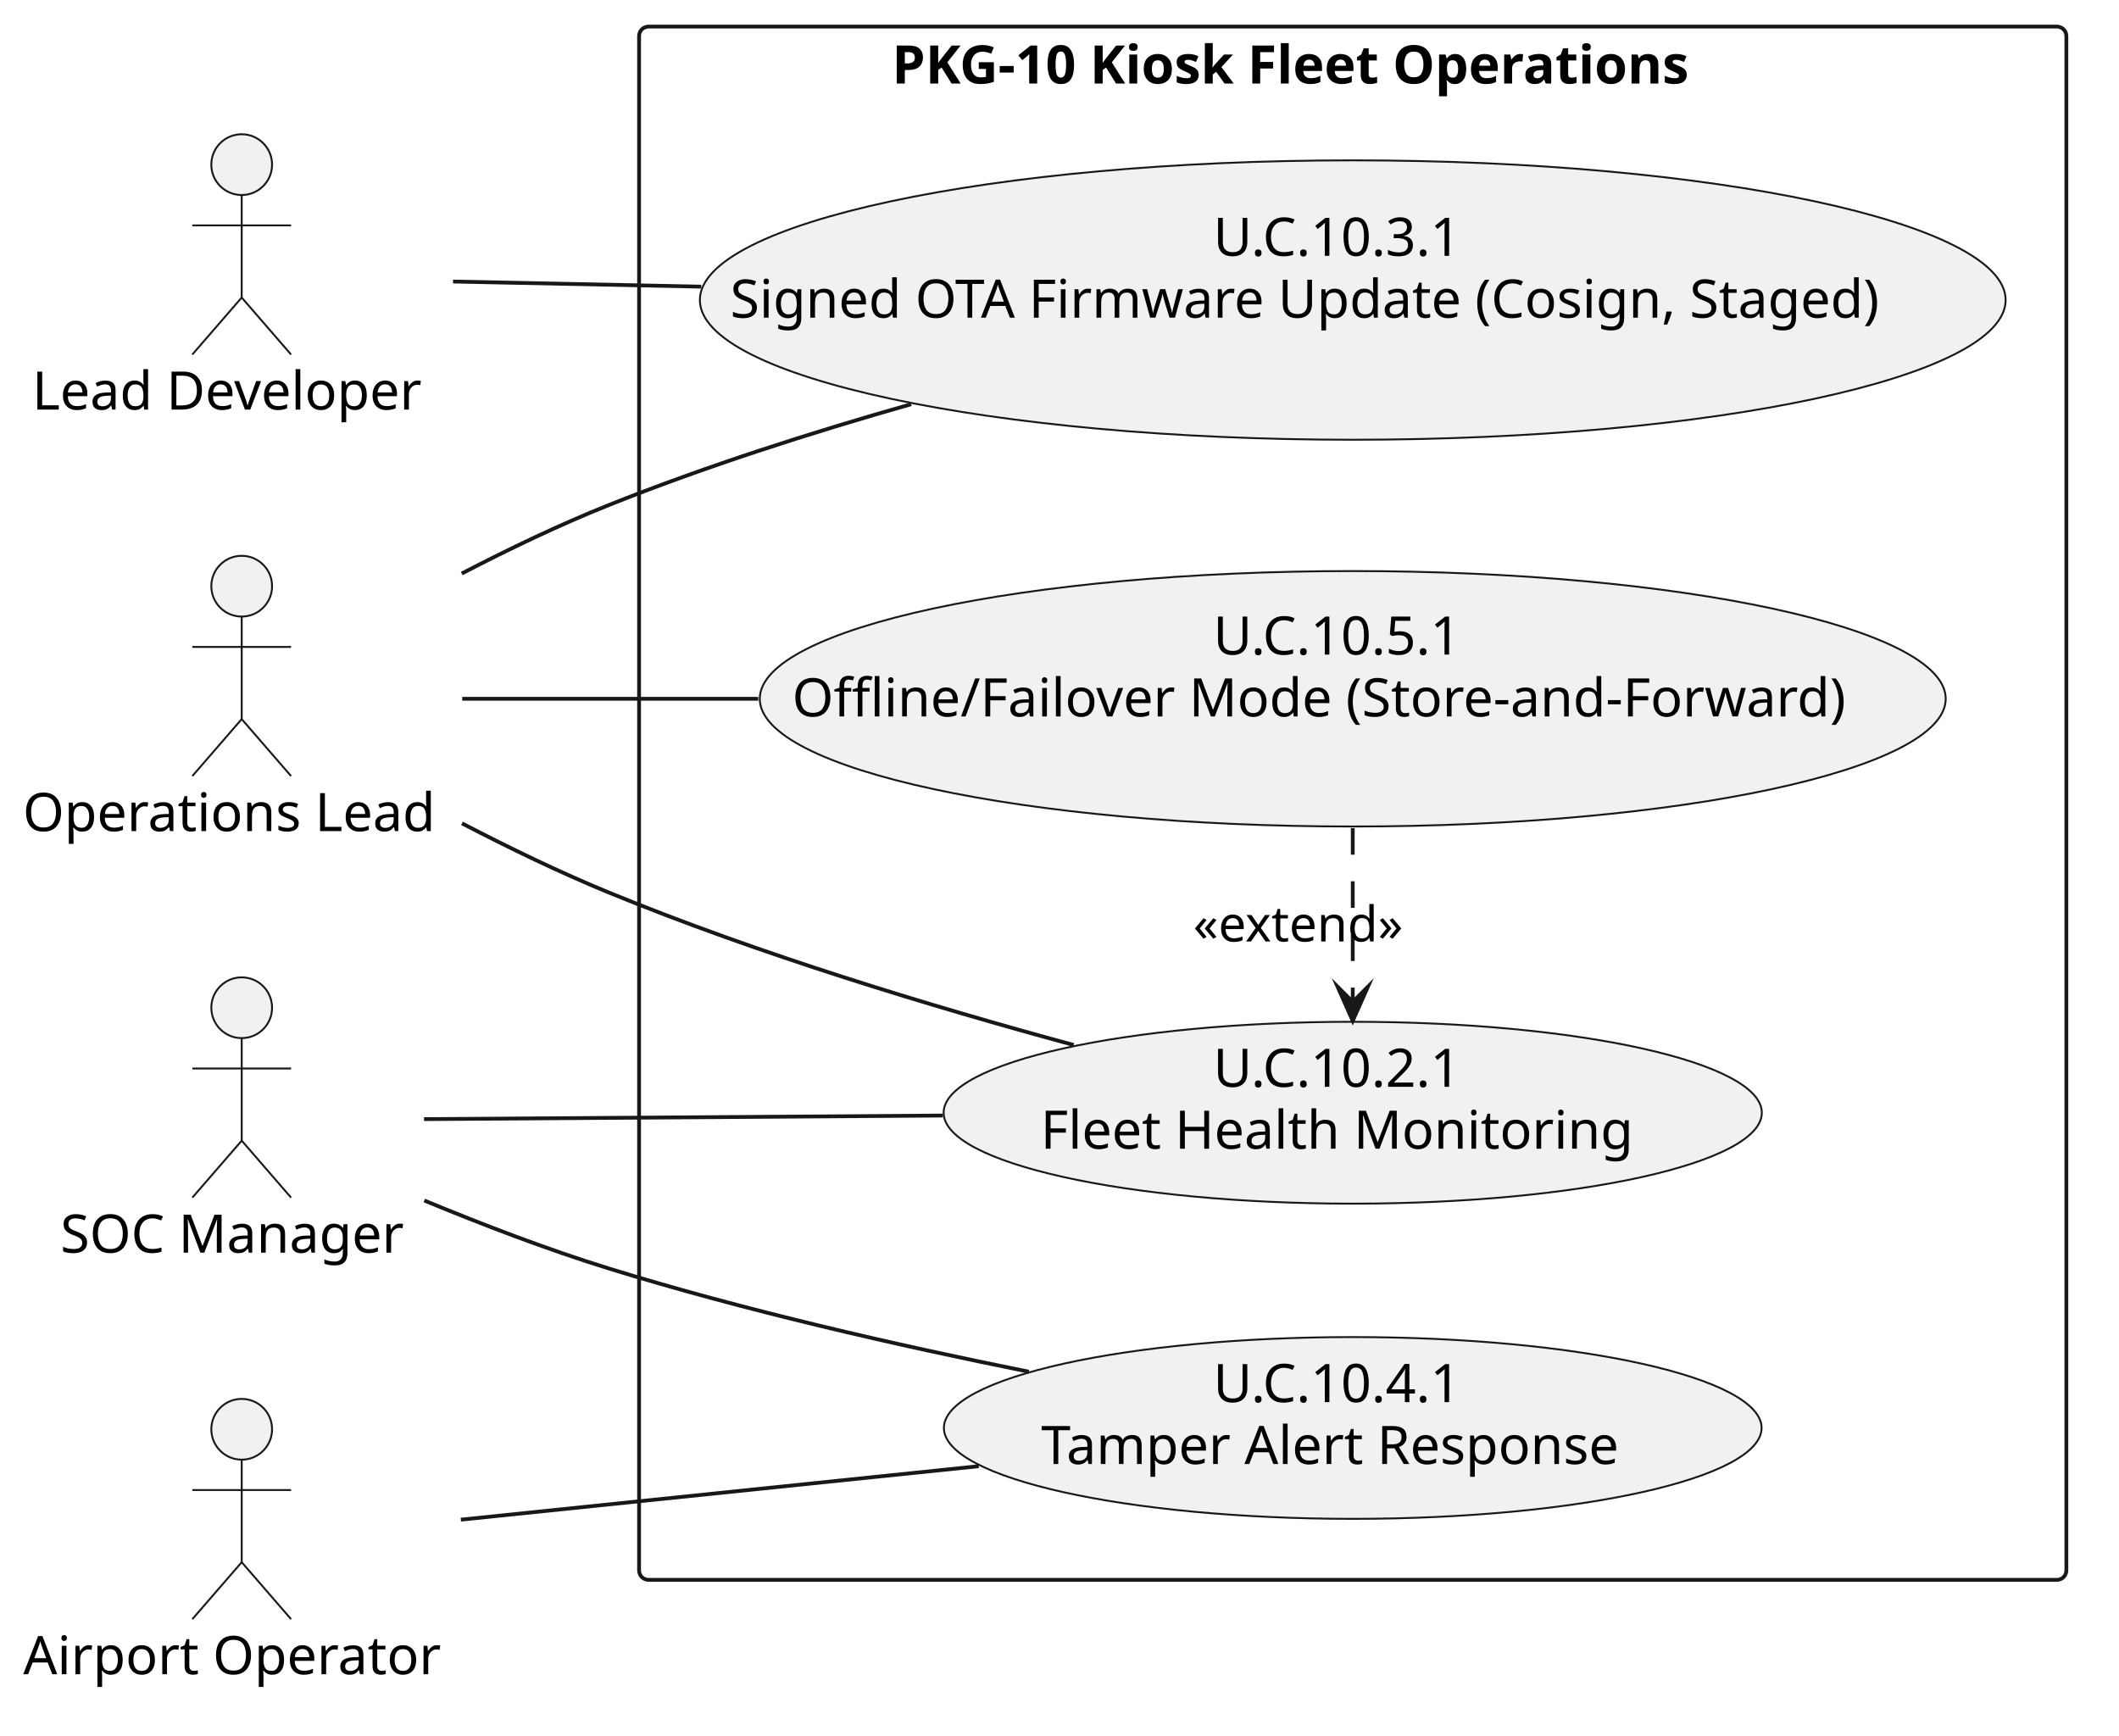
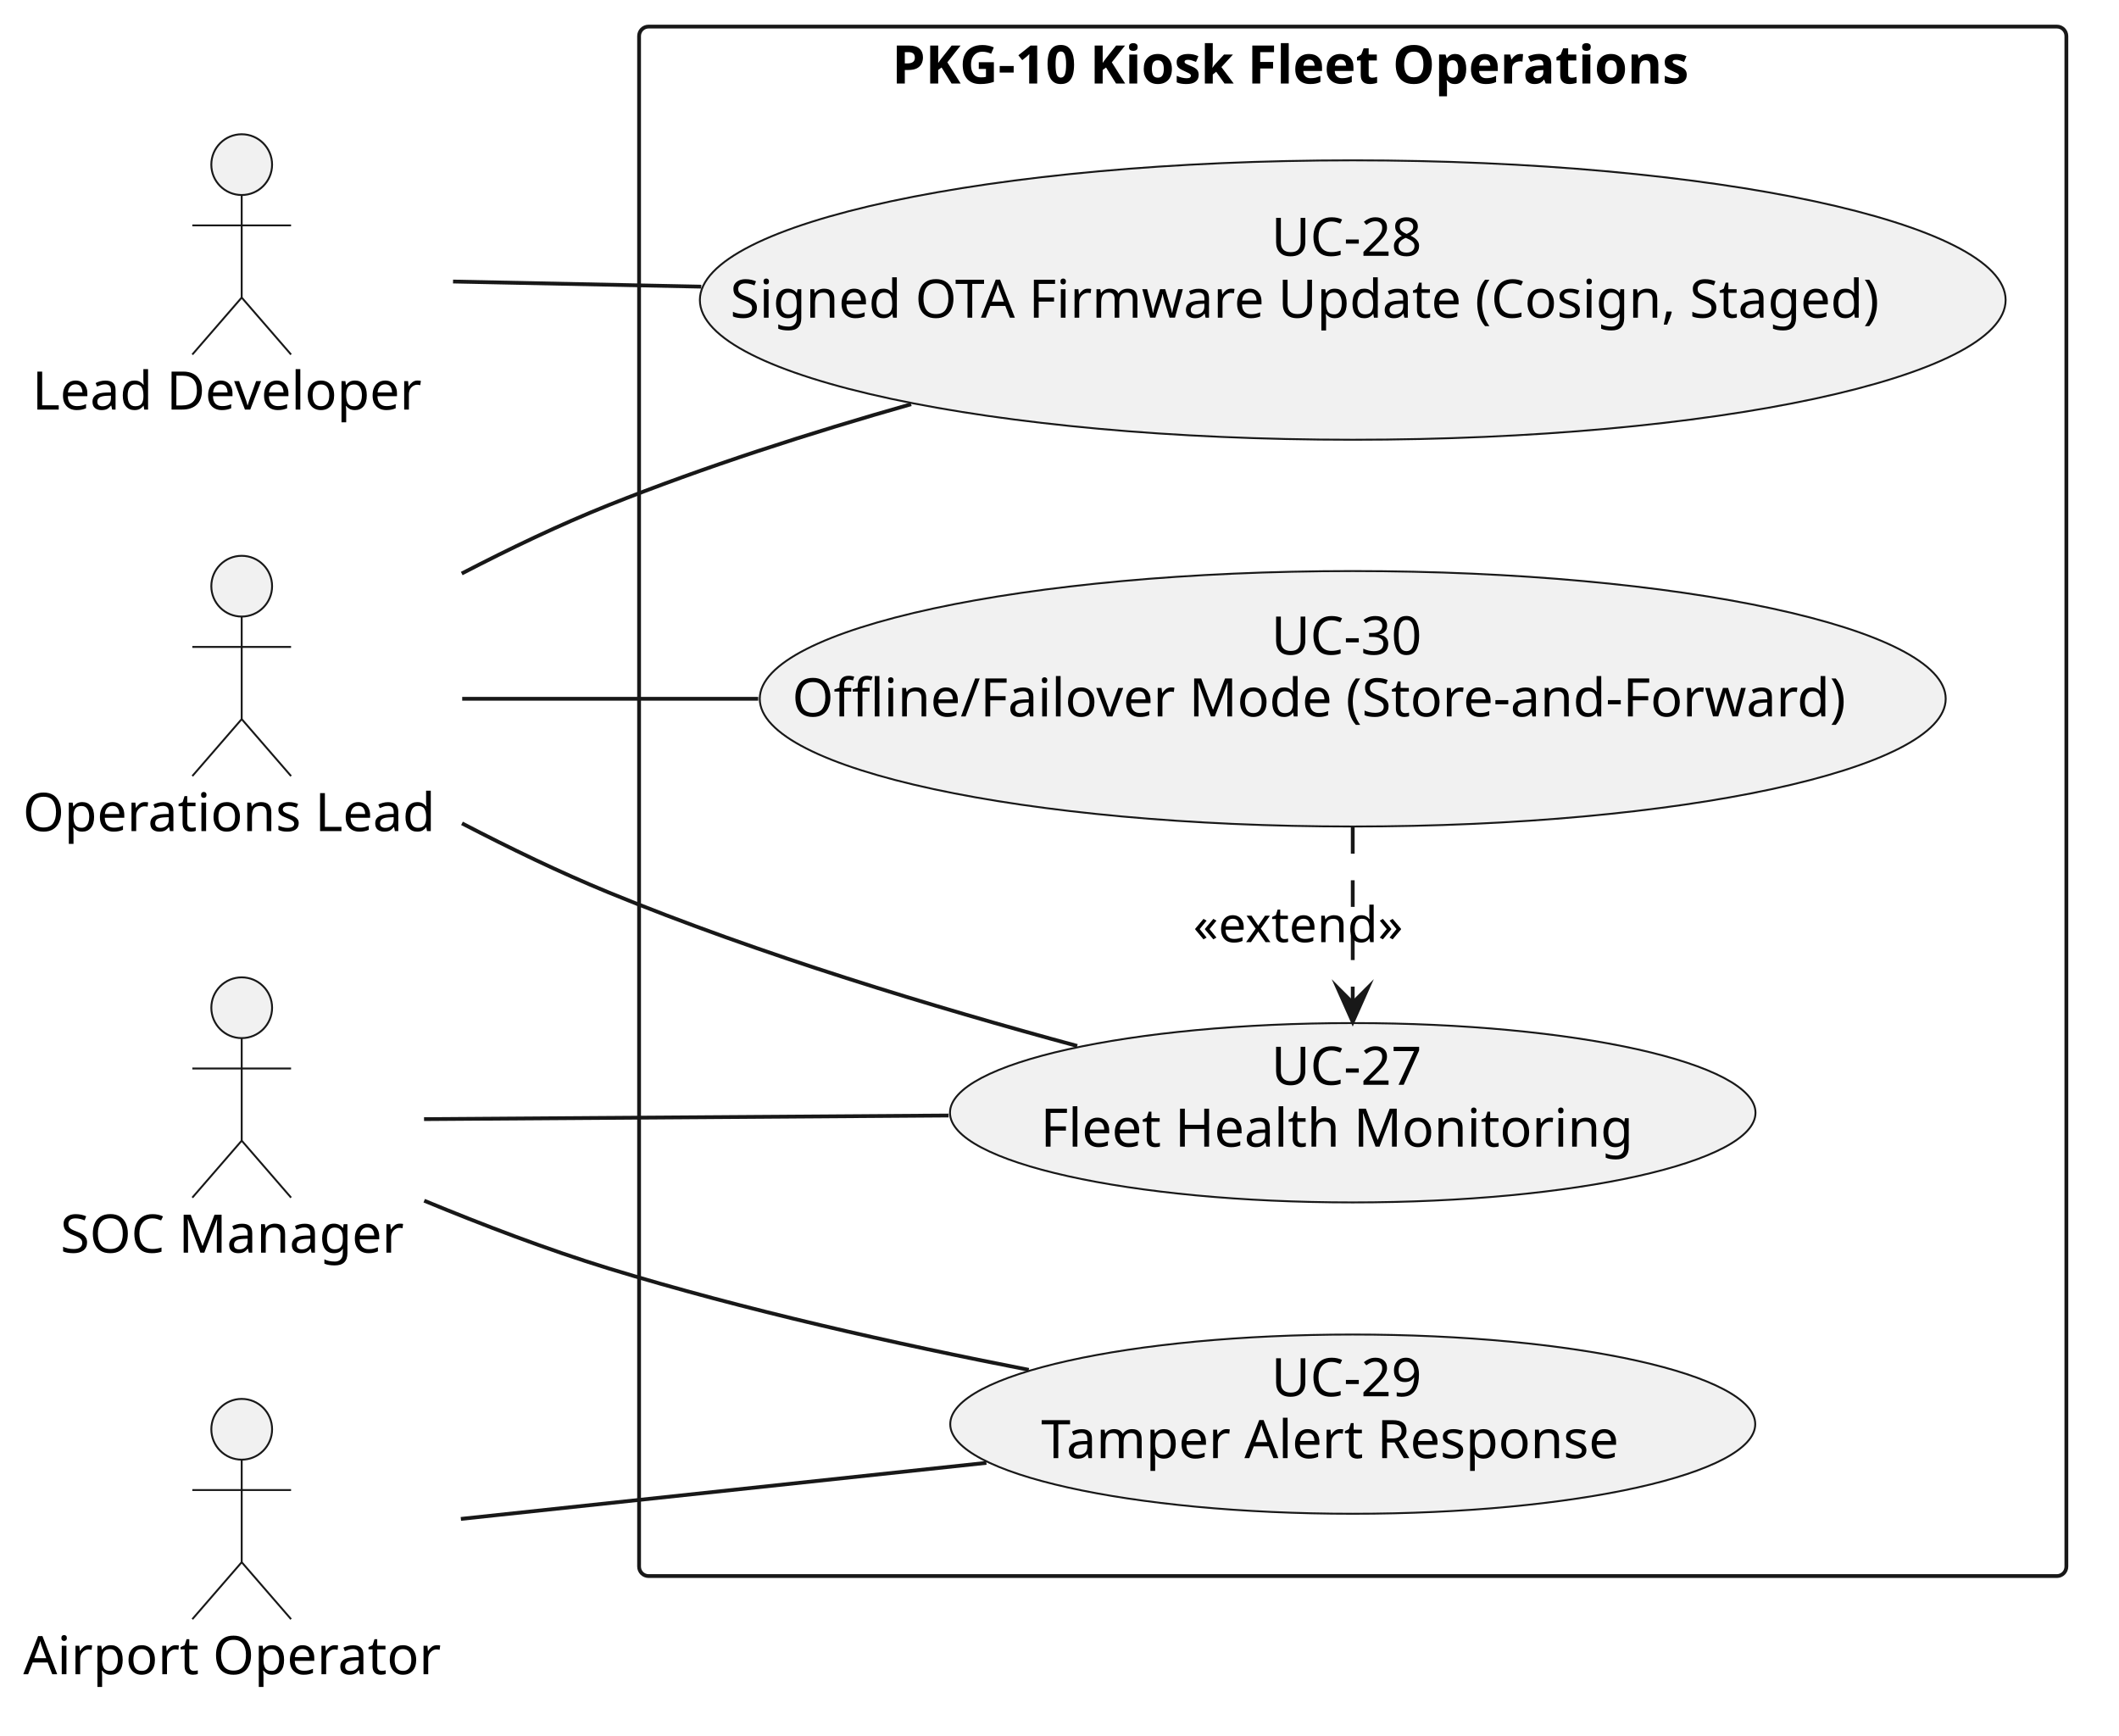
<svg xmlns="http://www.w3.org/2000/svg" version="1.1" data-diagram-type="DESCRIPTION" style="width:558px;height:457px;background:#FFFFFF;" width="558px" height="457px" viewBox="0 0 558 457" zoomAndPan="magnify" preserveAspectRatio="none" contentStyleType="text/css">
  <defs />
  <g font-family="sans-serif" lengthAdjust="spacing">
    <g class="cluster" data-qualified-name="PKG-10 Kiosk Fleet Operations" id="ent0005" data-source-line="6">
-       <rect x="168.29" y="7" width="375.85" height="409" fill="none" style="stroke:#181818;stroke-width:1;" rx="2.5" ry="2.5" />
+       <rect x="168.29" y="7" width="375.85" height="408" fill="none" style="stroke:#181818;stroke-width:1;" rx="2.5" ry="2.5" />
      <text x="234.891" y="21.995" fill="#000" font-size="14" textLength="242.648" font-weight="700">PKG-10 Kiosk Fleet Operations</text>
    </g>
    <g class="entity" data-qualified-name="PKG-10 Kiosk Fleet Operations.UC1021" id="ent0006" data-source-line="7">
-       <ellipse cx="356.217" cy="292.995" rx="107.727" ry="23.945" fill="#F1F1F1" style="stroke:#181818;stroke-width:0.5;" />
-       <text x="319.491" y="286.177" fill="#000" font-size="14" textLength="73.452">U.C.10.2.1</text>
-       <text x="274.018" y="302.474" fill="#000" font-size="14" textLength="164.397">Fleet Health Monitoring</text>
+       <ellipse cx="356.219" cy="293.002" rx="106.059" ry="23.612" fill="#F1F1F1" style="stroke:#181818;stroke-width:0.5;" />
+       <text x="334.775" y="285.638" fill="#000" font-size="14" textLength="42.889">UC-27</text>
+       <text x="274.02" y="301.935" fill="#000" font-size="14" textLength="164.397">Fleet Health Monitoring</text>
    </g>
    <g class="entity" data-qualified-name="PKG-10 Kiosk Fleet Operations.UC1031" id="ent0007" data-source-line="8">
      <ellipse cx="356.223" cy="79.005" rx="171.923" ry="36.785" fill="#F1F1F1" style="stroke:#181818;stroke-width:0.5;" />
-       <text x="319.497" y="67.356" fill="#000" font-size="14" textLength="73.452">U.C.10.3.1</text>
+       <text x="334.779" y="67.356" fill="#000" font-size="14" textLength="42.889">UC-28</text>
      <text x="192.287" y="83.653" fill="#000" font-size="14" textLength="327.872">Signed OTA Firmware Update (Cosign, Staged)</text>
    </g>
    <g class="entity" data-qualified-name="PKG-10 Kiosk Fleet Operations.UC1041" id="ent0008" data-source-line="9">
-       <ellipse cx="356.221" cy="376.002" rx="107.661" ry="23.932" fill="#F1F1F1" style="stroke:#181818;stroke-width:0.5;" />
-       <text x="319.495" y="369.198" fill="#000" font-size="14" textLength="73.452">U.C.10.4.1</text>
-       <text x="274.162" y="385.495" fill="#000" font-size="14" textLength="164.117">Tamper Alert Response</text>
+       <ellipse cx="356.22" cy="374.998" rx="105.99" ry="23.598" fill="#F1F1F1" style="stroke:#181818;stroke-width:0.5;" />
+       <text x="334.776" y="367.648" fill="#000" font-size="14" textLength="42.889">UC-29</text>
+       <text x="274.161" y="383.945" fill="#000" font-size="14" textLength="164.117">Tamper Alert Response</text>
    </g>
    <g class="entity" data-qualified-name="PKG-10 Kiosk Fleet Operations.UC1051" id="ent0009" data-source-line="10">
      <ellipse cx="356.218" cy="184" rx="156.148" ry="33.63" fill="#F1F1F1" style="stroke:#181818;stroke-width:0.5;" />
-       <text x="319.492" y="172.351" fill="#000" font-size="14" textLength="73.452">U.C.10.5.1</text>
+       <text x="334.773" y="172.351" fill="#000" font-size="14" textLength="42.889">UC-30</text>
      <text x="208.589" y="188.648" fill="#000" font-size="14" textLength="295.258">Offline/Failover Mode (Store-and-Forward)</text>
    </g>
    <g class="entity" data-qualified-name="OPS" id="ent0001" data-source-line="2">
      <ellipse cx="63.647" cy="154.35" rx="8" ry="8" fill="#F1F1F1" style="stroke:#181818;stroke-width:0.5;" />
      <path d="M63.647,162.35 L63.647,189.35 M50.647,170.35 L76.647,170.35 M63.647,189.35 L50.647,204.35 M63.647,189.35 L76.647,204.35" style="stroke:#181818;stroke-width:0.5;" fill="none" />
      <text x="6" y="218.845" fill="#000" font-size="14" textLength="115.295">Operations Lead</text>
    </g>
    <g class="entity" data-qualified-name="SOC" id="ent0002" data-source-line="3">
      <ellipse cx="63.649" cy="265.35" rx="8" ry="8" fill="#F1F1F1" style="stroke:#181818;stroke-width:0.5;" />
      <path d="M63.649,273.35 L63.649,300.35 M50.649,281.35 L76.649,281.35 M63.649,300.35 L50.649,315.35 M63.649,300.35 L76.649,315.35" style="stroke:#181818;stroke-width:0.5;" fill="none" />
      <text x="15.9" y="329.845" fill="#000" font-size="14" textLength="95.498">SOC Manager</text>
    </g>
    <g class="entity" data-qualified-name="DEV" id="ent0003" data-source-line="4">
      <ellipse cx="63.646" cy="43.35" rx="8" ry="8" fill="#F1F1F1" style="stroke:#181818;stroke-width:0.5;" />
      <path d="M63.646,51.35 L63.646,78.35 M50.646,59.35 L76.646,59.35 M63.646,78.35 L50.646,93.35 M63.646,78.35 L76.646,93.35" style="stroke:#181818;stroke-width:0.5;" fill="none" />
      <text x="8.48" y="107.845" fill="#000" font-size="14" textLength="110.332">Lead Developer</text>
    </g>
    <g class="entity" data-qualified-name="APT" id="ent0004" data-source-line="5">
      <ellipse cx="63.648" cy="376.35" rx="8" ry="8" fill="#F1F1F1" style="stroke:#181818;stroke-width:0.5;" />
      <path d="M63.648,384.35 L63.648,411.35 M50.648,392.35 L76.648,392.35 M63.648,411.35 L50.648,426.35 M63.648,411.35 L76.648,426.35" style="stroke:#181818;stroke-width:0.5;" fill="none" />
      <text x="6.13" y="440.845" fill="#000" font-size="14" textLength="115.035">Airport Operator</text>
    </g>
    <g class="link" data-entity-1="ent0001" data-entity-2="ent0006" id="lnk10" data-source-line="12" data-link-type="association">
-       <path d="M121.66,216.8 C134.17,223.31 147.5,229.75 160.29,235 C199.82,251.23 245.52,265.07 282.74,275.16" style="stroke:#181818;stroke-width:1;" fill="none" id="OPS-UC1021" />
+       <path d="M121.66,216.8 C134.17,223.31 147.5,229.75 160.29,235 C200.14,251.36 246.28,265.3 283.66,275.41" style="stroke:#181818;stroke-width:1;" fill="none" id="OPS-UC1021" />
    </g>
    <g class="link" data-entity-1="ent0001" data-entity-2="ent0007" id="lnk11" data-source-line="13" data-link-type="association">
      <path d="M121.59,151.02 C134.1,144.52 147.45,138.13 160.29,133 C185.57,122.91 213.4,113.97 239.93,106.43" style="stroke:#181818;stroke-width:1;" fill="none" id="OPS-UC1031" />
    </g>
    <g class="link" data-entity-1="ent0001" data-entity-2="ent0009" id="lnk12" data-source-line="14" data-link-type="association">
      <path d="M121.71,184 C144.43,184 171.79,184 199.66,184" style="stroke:#181818;stroke-width:1;" fill="none" id="OPS-UC1051" />
    </g>
    <g class="link" data-entity-1="ent0002" data-entity-2="ent0006" id="lnk13" data-source-line="15" data-link-type="association">
-       <path d="M111.66,294.68 C148.52,294.42 201.27,294.06 248.26,293.74" style="stroke:#181818;stroke-width:1;" fill="none" id="SOC-UC1021" />
+       <path d="M111.66,294.68 C148.92,294.42 202.42,294.05 249.8,293.73" style="stroke:#181818;stroke-width:1;" fill="none" id="SOC-UC1021" />
    </g>
    <g class="link" data-entity-1="ent0002" data-entity-2="ent0008" id="lnk14" data-source-line="16" data-link-type="association">
-       <path d="M111.73,316.11 C127.02,322.44 144.19,329.02 160.29,334 C196.02,345.04 236.29,354.24 270.92,361.19" style="stroke:#181818;stroke-width:1;" fill="none" id="SOC-UC1041" />
+       <path d="M111.71,316.16 C127,322.49 144.18,329.06 160.29,334 C196,344.94 236.28,353.95 270.91,360.7" style="stroke:#181818;stroke-width:1;" fill="none" id="SOC-UC1041" />
    </g>
    <g class="link" data-entity-1="ent0003" data-entity-2="ent0007" id="lnk15" data-source-line="17" data-link-type="association">
      <path d="M119.3,74.13 C138.45,74.53 161.1,74.99 184.67,75.48" style="stroke:#181818;stroke-width:1;" fill="none" id="DEV-UC1031" />
    </g>
    <g class="link" data-entity-1="ent0004" data-entity-2="ent0008" id="lnk16" data-source-line="18" data-link-type="association">
-       <path d="M121.36,400.15 C160.09,396.15 212.4,390.75 257.73,386.07" style="stroke:#181818;stroke-width:1;" fill="none" id="APT-UC1041" />
+       <path d="M121.36,399.95 C160.67,395.76 213.97,390.07 259.75,385.19" style="stroke:#181818;stroke-width:1;" fill="none" id="APT-UC1041" />
    </g>
    <g class="link" data-entity-1="ent0009" data-entity-2="ent0006" id="lnk17" data-source-line="19" data-link-type="dependency">
-       <path d="M356.22,218.05 C356.22,234.51 356.22,248.88 356.22,263.81" style="stroke:#181818;stroke-width:1;stroke-dasharray:7,7;" fill="none" id="UC1051-to-UC1021" />
-       <polygon points="356.22,268.81,360.22,259.81,356.22,263.81,352.22,259.81,356.22,268.81" fill="#181818" style="stroke:#181818;stroke-width:1;stroke-linejoin:miter;stroke-miterlimit:10;" />
-       <text x="314.22" y="247.907" fill="#000" font-size="13" textLength="61.185">«extend»</text>
+       <path d="M356.22,217.79 C356.22,234.41 356.22,249.04 356.22,264.08" style="stroke:#181818;stroke-width:1;stroke-dasharray:7,7;" fill="none" id="UC1051-to-UC1021" />
+       <polygon points="356.22,269.08,360.22,260.08,356.22,264.08,352.22,260.08,356.22,269.08" fill="#181818" style="stroke:#181818;stroke-width:1;stroke-linejoin:miter;stroke-miterlimit:10;" />
+       <text x="314.22" y="248.077" fill="#000" font-size="13" textLength="61.185">«extend»</text>
    </g>
  </g>
</svg>
